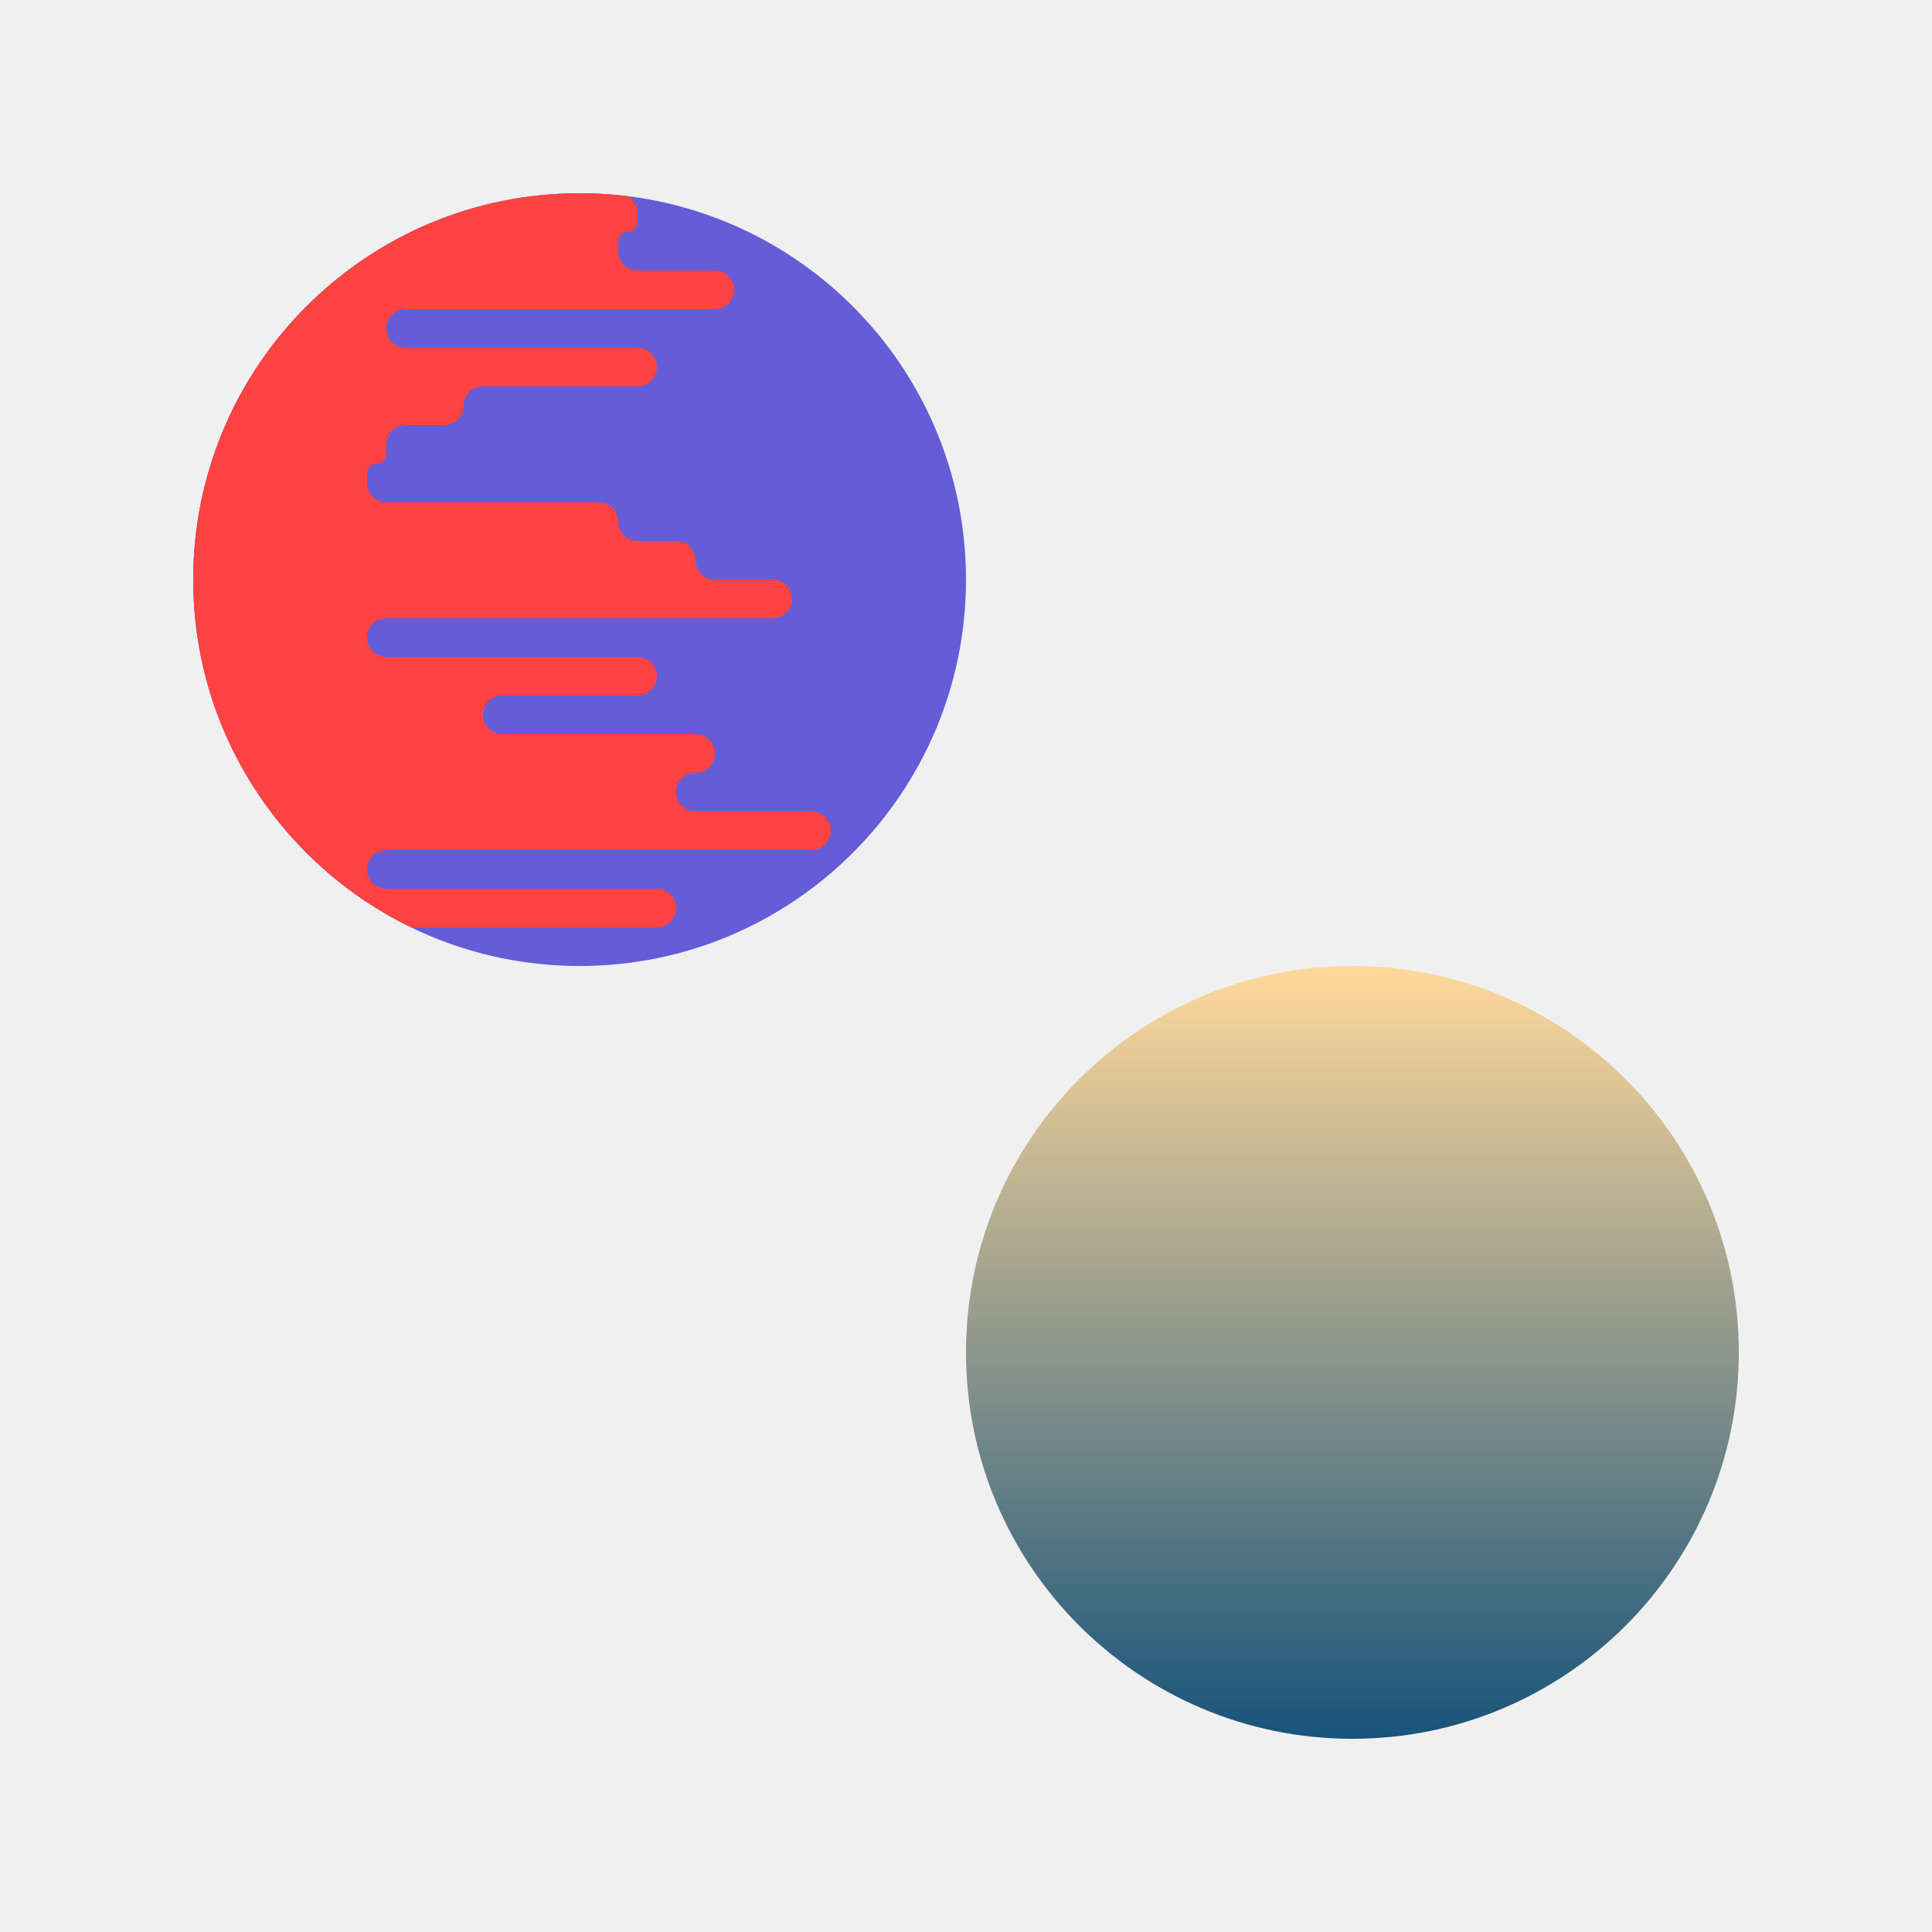
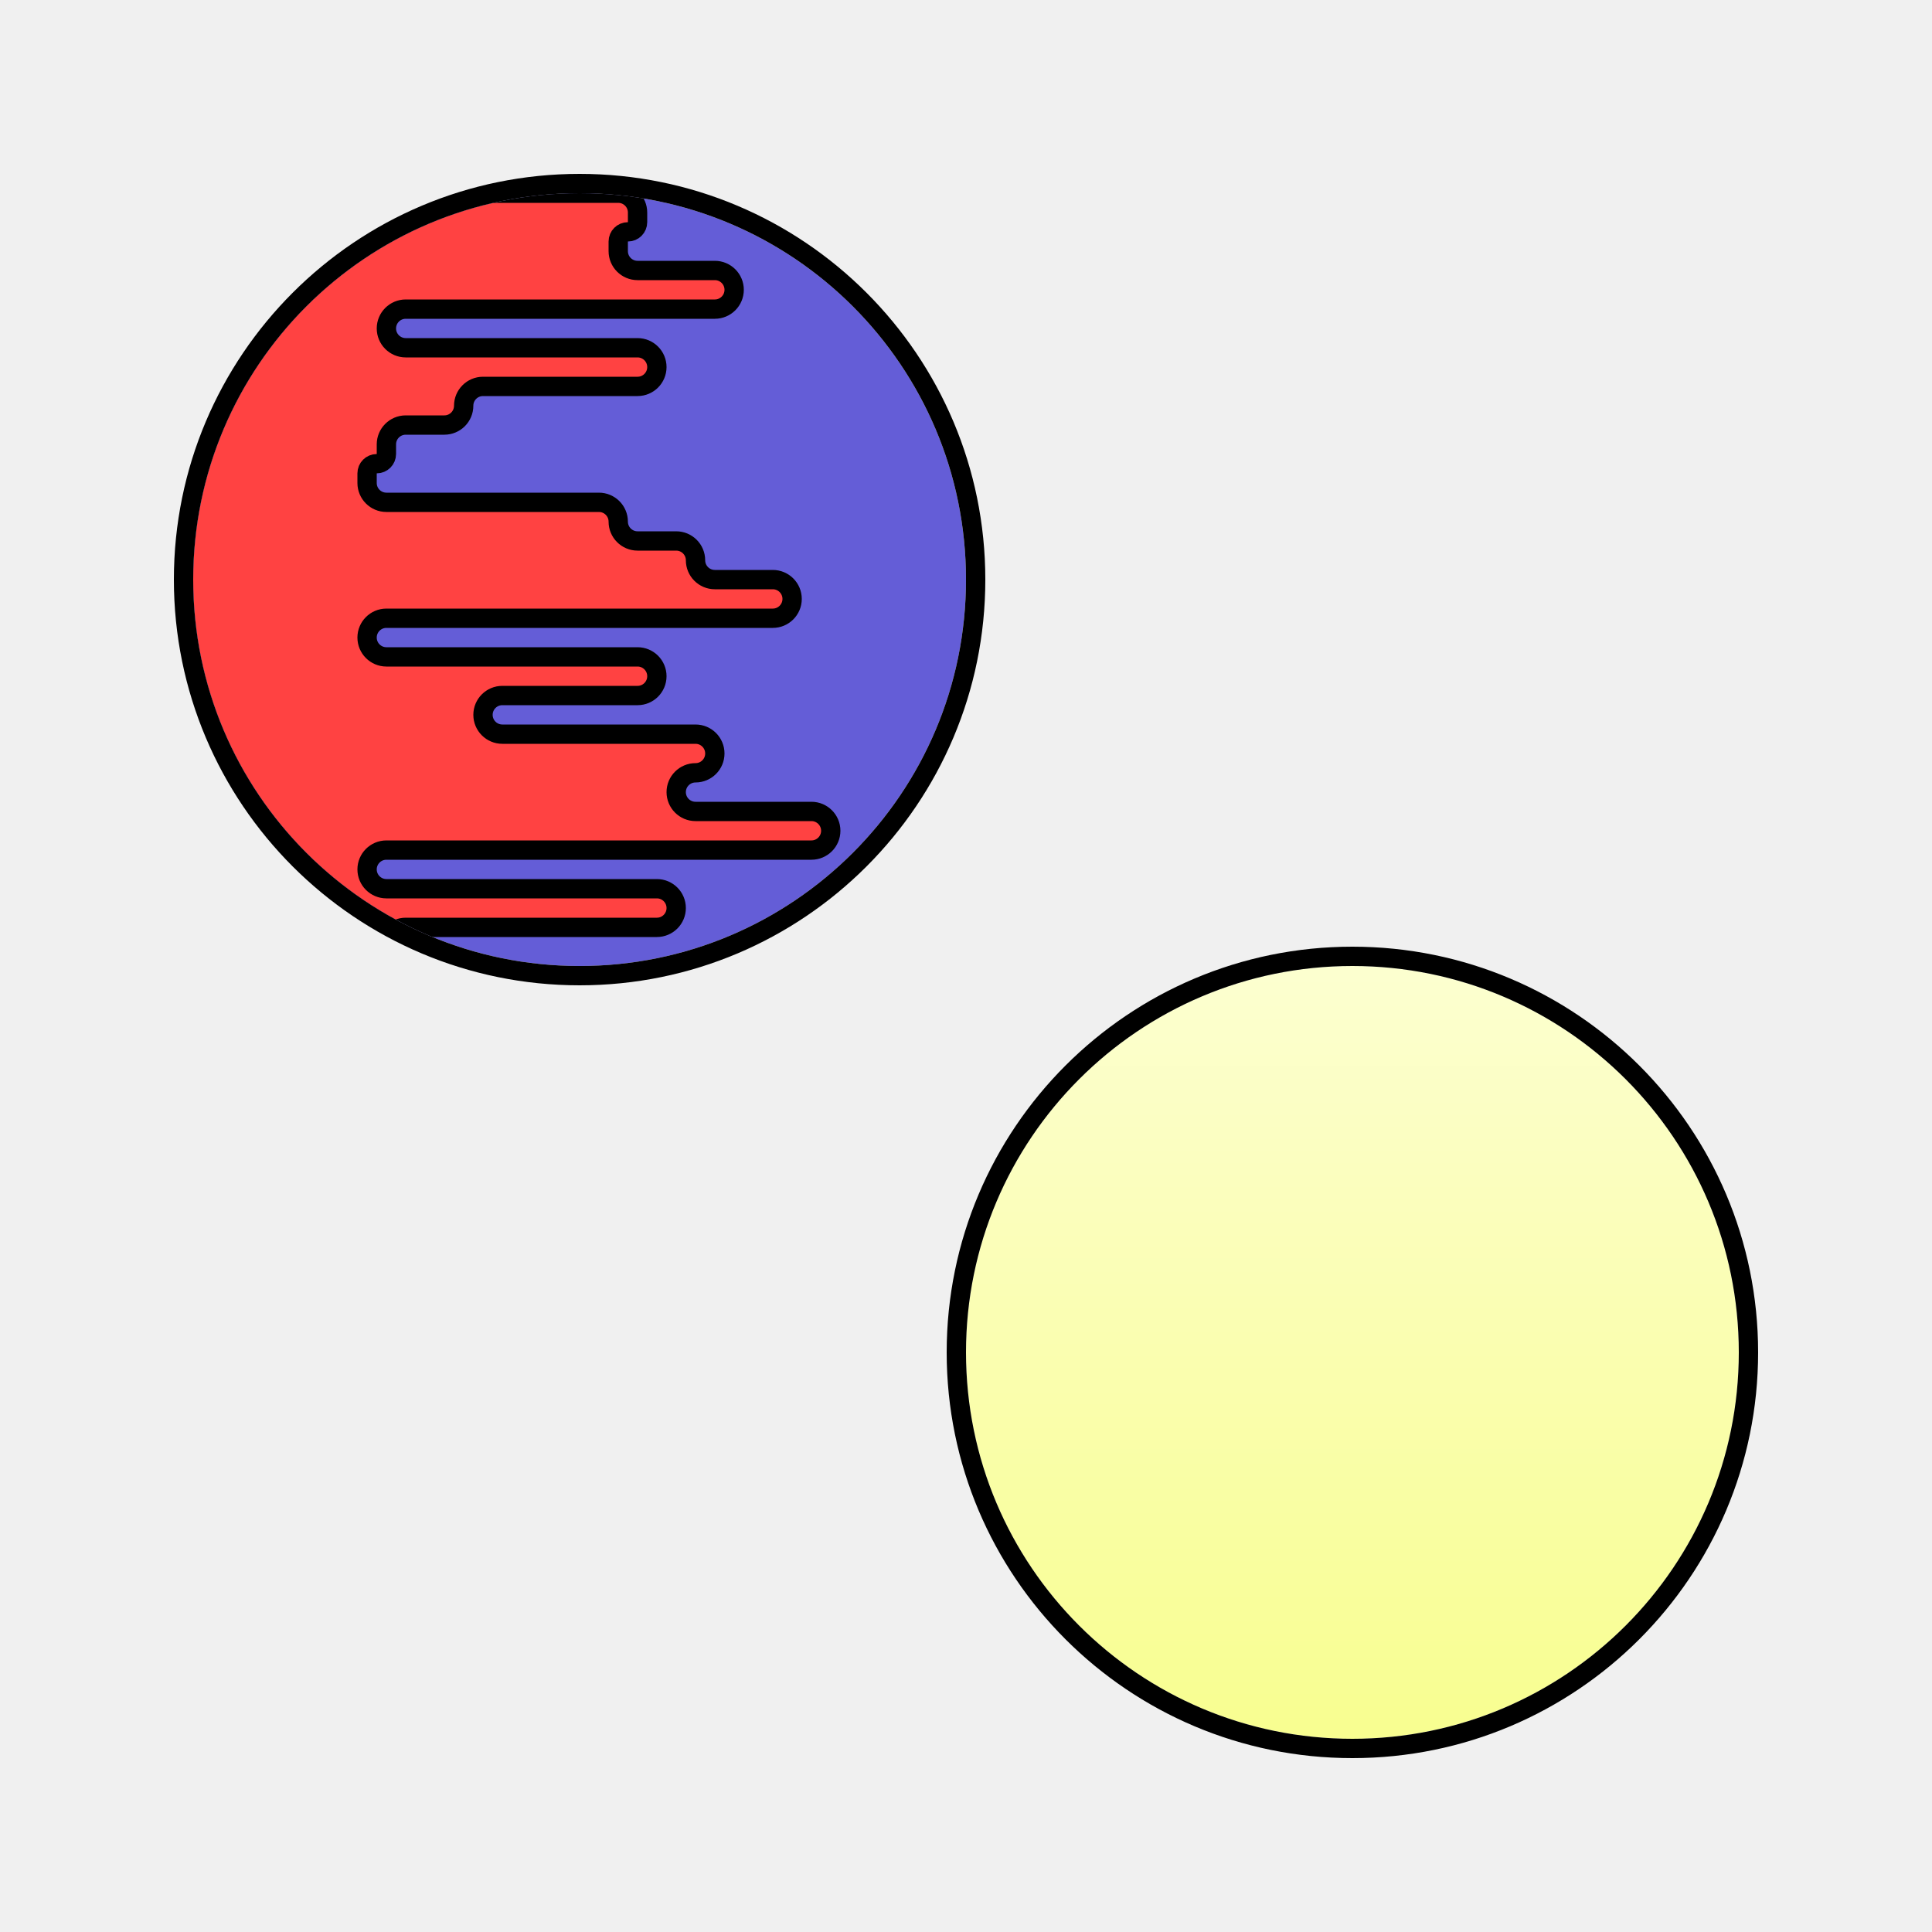
<svg xmlns="http://www.w3.org/2000/svg" xmlns:xlink="http://www.w3.org/1999/xlink" viewBox="0 0 1000 1000" version="1.1">
  <defs>
-     <path d="M200,0 C310.457,-2.02906125e-14 400,89.543 400,200 C400,310.457 310.457,400 200,400 C89.543,400 1.3527075e-14,310.457 0,200 C-1.3527075e-14,89.543 89.543,2.02906125e-14 200,0 Z" id="path-1" />
-     <linearGradient x1="50%" y1="0%" x2="50%" y2="100%" id="linearGradient-3">
-       <stop stop-color="#FFD89B" offset="0%" />
-       <stop stop-color="#19547B" offset="100%" />
+     <path d="M200,0 C310.457,-2.02906125e-14 400,89.543 400,200 C400,310.457 310.457,400 200,400 C89.543,400 1.3527075e-14,310.457 0,200 C-1.3527075e-14,89.543 89.543,2.02906125e-14 200,0 Z" id="dp-path-1" />
+     <linearGradient x1="50%" y1="100%" x2="50%" y2="-74.464%" id="dp-linearGradient-3">
+       <stop stop-color="#F8FE90" offset="0%" />
+       <stop stop-color="#FFFFFF" offset="100%" />
    </linearGradient>
+     <path d="M700,500 C810.457,500 900,589.543 900,700 C900,810.457 810.457,900 700,900 C589.543,900 500,810.457 500,700 C500,589.543 589.543,500 700,500 Z" id="dp-path-4" />
  </defs>
  <g id="Planètes" stroke="none" stroke-width="1" fill="none" fill-rule="evenodd">
-     <g id="Duplex/Walden">
-       <g id="Combined-Shape" transform="translate(100, 100)">
-         <mask id="mask-2" fill="white">
-           <use xlink:href="#path-1" />
-         </mask>
-         <use id="Mask" fill="#645DD7" xlink:href="#path-1" />
-         <path d="M250,370 C250,375.523 245.523,380 240,380 L110,380 C104.477,380 100,384.477 100,390 C100,395.523 95.523,400 90,400 L-40,400 C-95.228,400 -140,355.228 -140,300 L-140,100 C-140,44.772 -95.228,6.52123683e-14 -40,5.5067062e-14 L220,0 C225.523,2.84171132e-14 230,4.477 230,10 L230,15 C230,17.761 227.761,20 225,20 C222.239,20 220,22.239 220,25 L220,30 C220,35.523 224.477,40 230,40 L270,40 C275.523,40 280,44.477 280,50 C280,55.523 275.523,60 270,60 L110,60 C104.477,60 100,64.477 100,70 C100,75.523 104.477,80 110,80 L230,80 C235.523,80 240,84.477 240,90 C240,95.523 235.523,100 230,100 L150,100 C144.477,100 140,104.477 140,110 C140,115.523 135.523,120 130,120 L110,120 C104.477,120 100,124.477 100,130 L100,135 C100,137.761 97.761,140 95,140 C92.239,140 90,142.239 90,145 L90,150 C90,155.523 94.477,160 100,160 L210,160 C215.523,160 220,164.477 220,170 C220,175.523 224.477,180 230,180 L250,180 C255.523,180 260,184.477 260,190 C260,195.523 264.477,200 270,200 L300,200 C305.523,200 310,204.477 310,210 C310,215.523 305.523,220 300,220 L100,220 C94.477,220 90,224.477 90,230 C90,235.523 94.477,240 100,240 L230,240 C235.523,240 240,244.477 240,250 C240,255.523 235.523,260 230,260 L160,260 C154.477,260 150,264.477 150,270 C150,275.523 154.477,280 160,280 L260,280 C265.523,280 270,284.477 270,290 C270,295.523 265.523,300 260,300 C254.477,300 250,304.477 250,310 C250,315.523 254.477,320 260,320 L320,320 C325.523,320 330,324.477 330,330 C330,335.523 325.523,340 320,340 L100,340 C94.477,340 90,344.477 90,350 C90,355.523 94.477,360 100,360 L240,360 C245.523,360 250,364.477 250,370 Z" fill="#FF4242" mask="url(#mask-2)" />
+     <g id="Duplex-Walden">
+       <g id="Planètes/Duplex-Walden">
+         <rect id="Rectangle" x="0" y="0" width="1000" height="1000" />
+         <g id="Combined-Shape" stroke-width="1" fill-rule="evenodd" transform="translate(100, 100)">
+           <mask id="mask-2" fill="white">
+             <use xlink:href="#dp-path-1" />
+           </mask>
+           <use id="Mask" fill="#645DD7" xlink:href="#dp-path-1" />
+           <path d="M250,370 C250,375.523 245.523,380 240,380 L110,380 C104.477,380 100,384.477 100,390 C100,395.523 95.523,400 90,400 L-40,400 C-95.228,400 -140,355.228 -140,300 L-140,100 C-140,44.772 -95.228,6.52123683e-14 -40,5.5067062e-14 L220,0 C225.523,2.84171132e-14 230,4.477 230,10 L230,15 C230,17.761 227.761,20 225,20 C222.239,20 220,22.239 220,25 L220,30 C220,35.523 224.477,40 230,40 L270,40 C275.523,40 280,44.477 280,50 C280,55.523 275.523,60 270,60 L110,60 C104.477,60 100,64.477 100,70 C100,75.523 104.477,80 110,80 L230,80 C235.523,80 240,84.477 240,90 C240,95.523 235.523,100 230,100 L150,100 C144.477,100 140,104.477 140,110 C140,115.523 135.523,120 130,120 L110,120 C104.477,120 100,124.477 100,130 L100,135 C100,137.761 97.761,140 95,140 C92.239,140 90,142.239 90,145 L90,150 C90,155.523 94.477,160 100,160 L210,160 C215.523,160 220,164.477 220,170 C220,175.523 224.477,180 230,180 L250,180 C255.523,180 260,184.477 260,190 C260,195.523 264.477,200 270,200 L300,200 C305.523,200 310,204.477 310,210 C310,215.523 305.523,220 300,220 L100,220 C94.477,220 90,224.477 90,230 C90,235.523 94.477,240 100,240 L230,240 C235.523,240 240,244.477 240,250 C240,255.523 235.523,260 230,260 L160,260 C154.477,260 150,264.477 150,270 C150,275.523 154.477,280 160,280 L260,280 C265.523,280 270,284.477 270,290 C270,295.523 265.523,300 260,300 C254.477,300 250,304.477 250,310 C250,315.523 254.477,320 260,320 L320,320 C325.523,320 330,324.477 330,330 C330,335.523 325.523,340 320,340 L100,340 C94.477,340 90,344.477 90,350 C90,355.523 94.477,360 100,360 L240,360 C245.523,360 250,364.477 250,370 Z" stroke="#000000" stroke-width="10" fill="#FF4242" mask="url(#mask-2)" />
+           <path d="M200,-5 C313.218,-5 405,86.782 405,200 C405,313.218 313.218,405 200,405 C86.782,405 -5,313.218 -5,200 C-5,86.782 86.782,-5 200,-5 Z" id="Mask" stroke="#000000" stroke-width="10" />
+         </g>
+         <g id="Mask">
+           <use fill="url(#dp-linearGradient-3)" fill-rule="evenodd" xlink:href="#dp-path-4" />
+           <path stroke="#000000" stroke-width="10" d="M700,495 C813.218,495 905,586.782 905,700 C905,813.218 813.218,905 700,905 C586.782,905 495,813.218 495,700 C495,586.782 586.782,495 700,495 Z" />
+         </g>
      </g>
-       <path d="M700,500 C810.457,500 900,589.543 900,700 C900,810.457 810.457,900 700,900 C589.543,900 500,810.457 500,700 C500,589.543 589.543,500 700,500 Z" id="Mask" fill="url(#linearGradient-3)" />
    </g>
  </g>
</svg>
